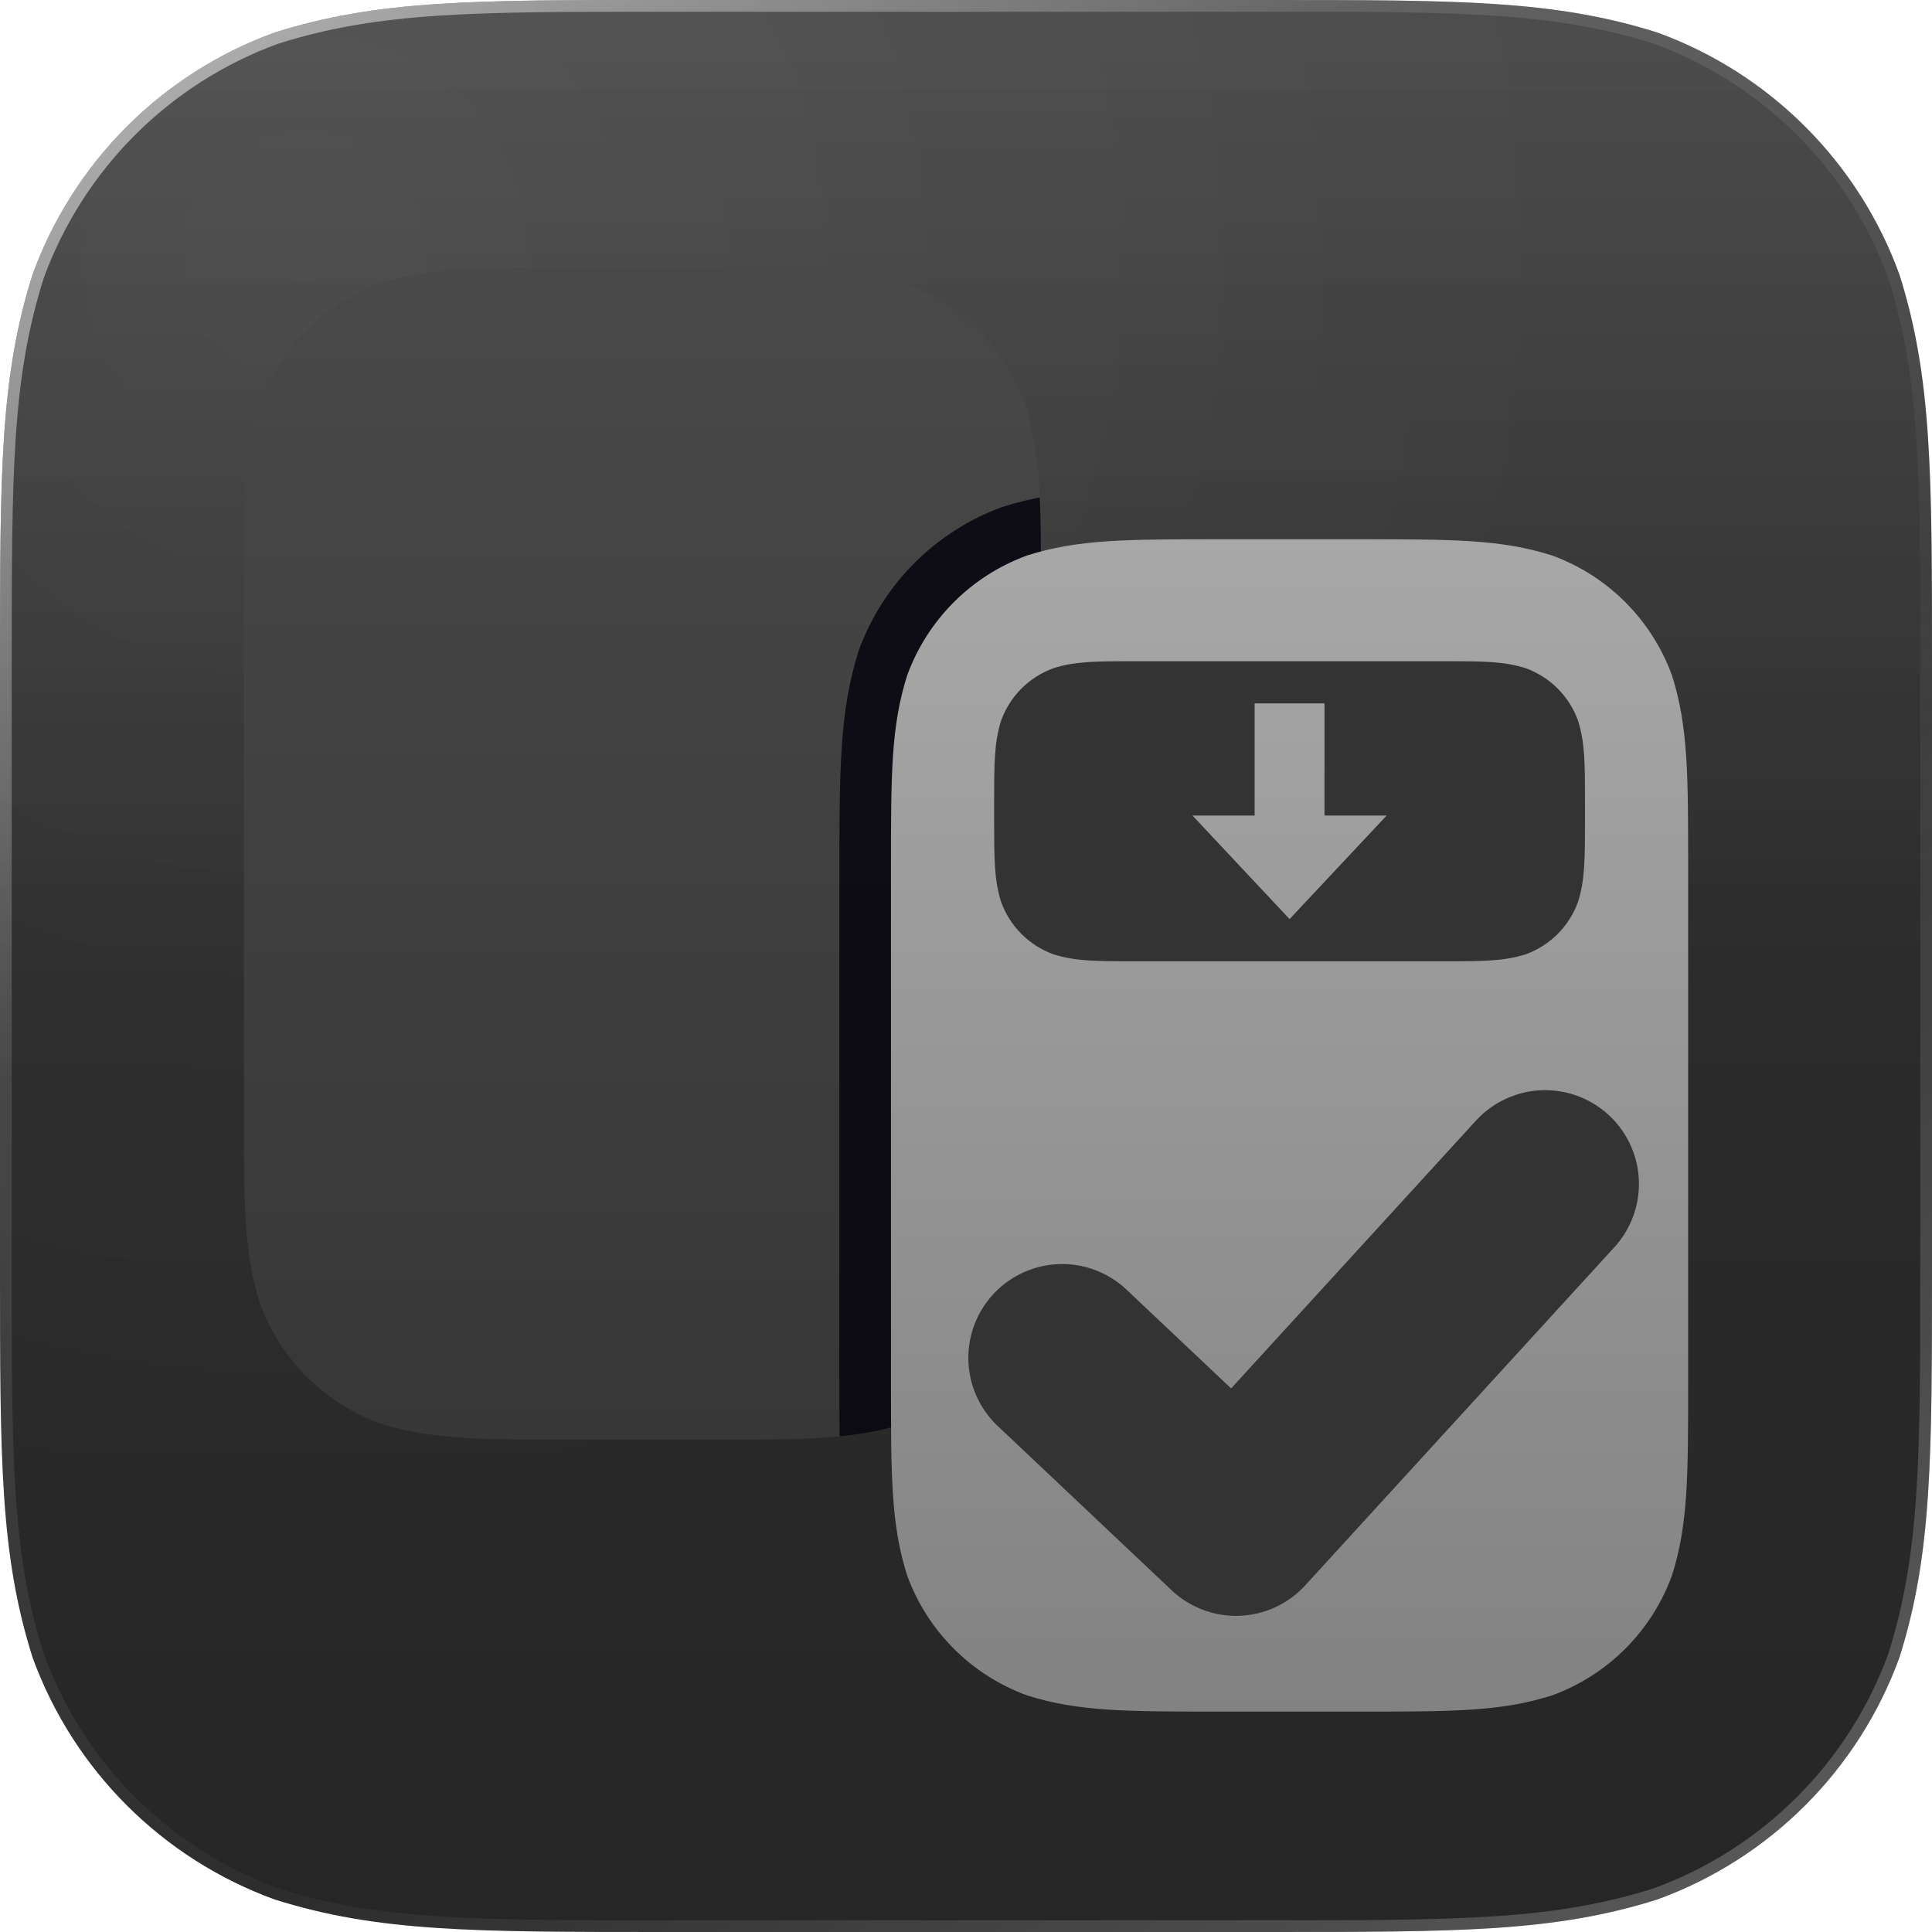
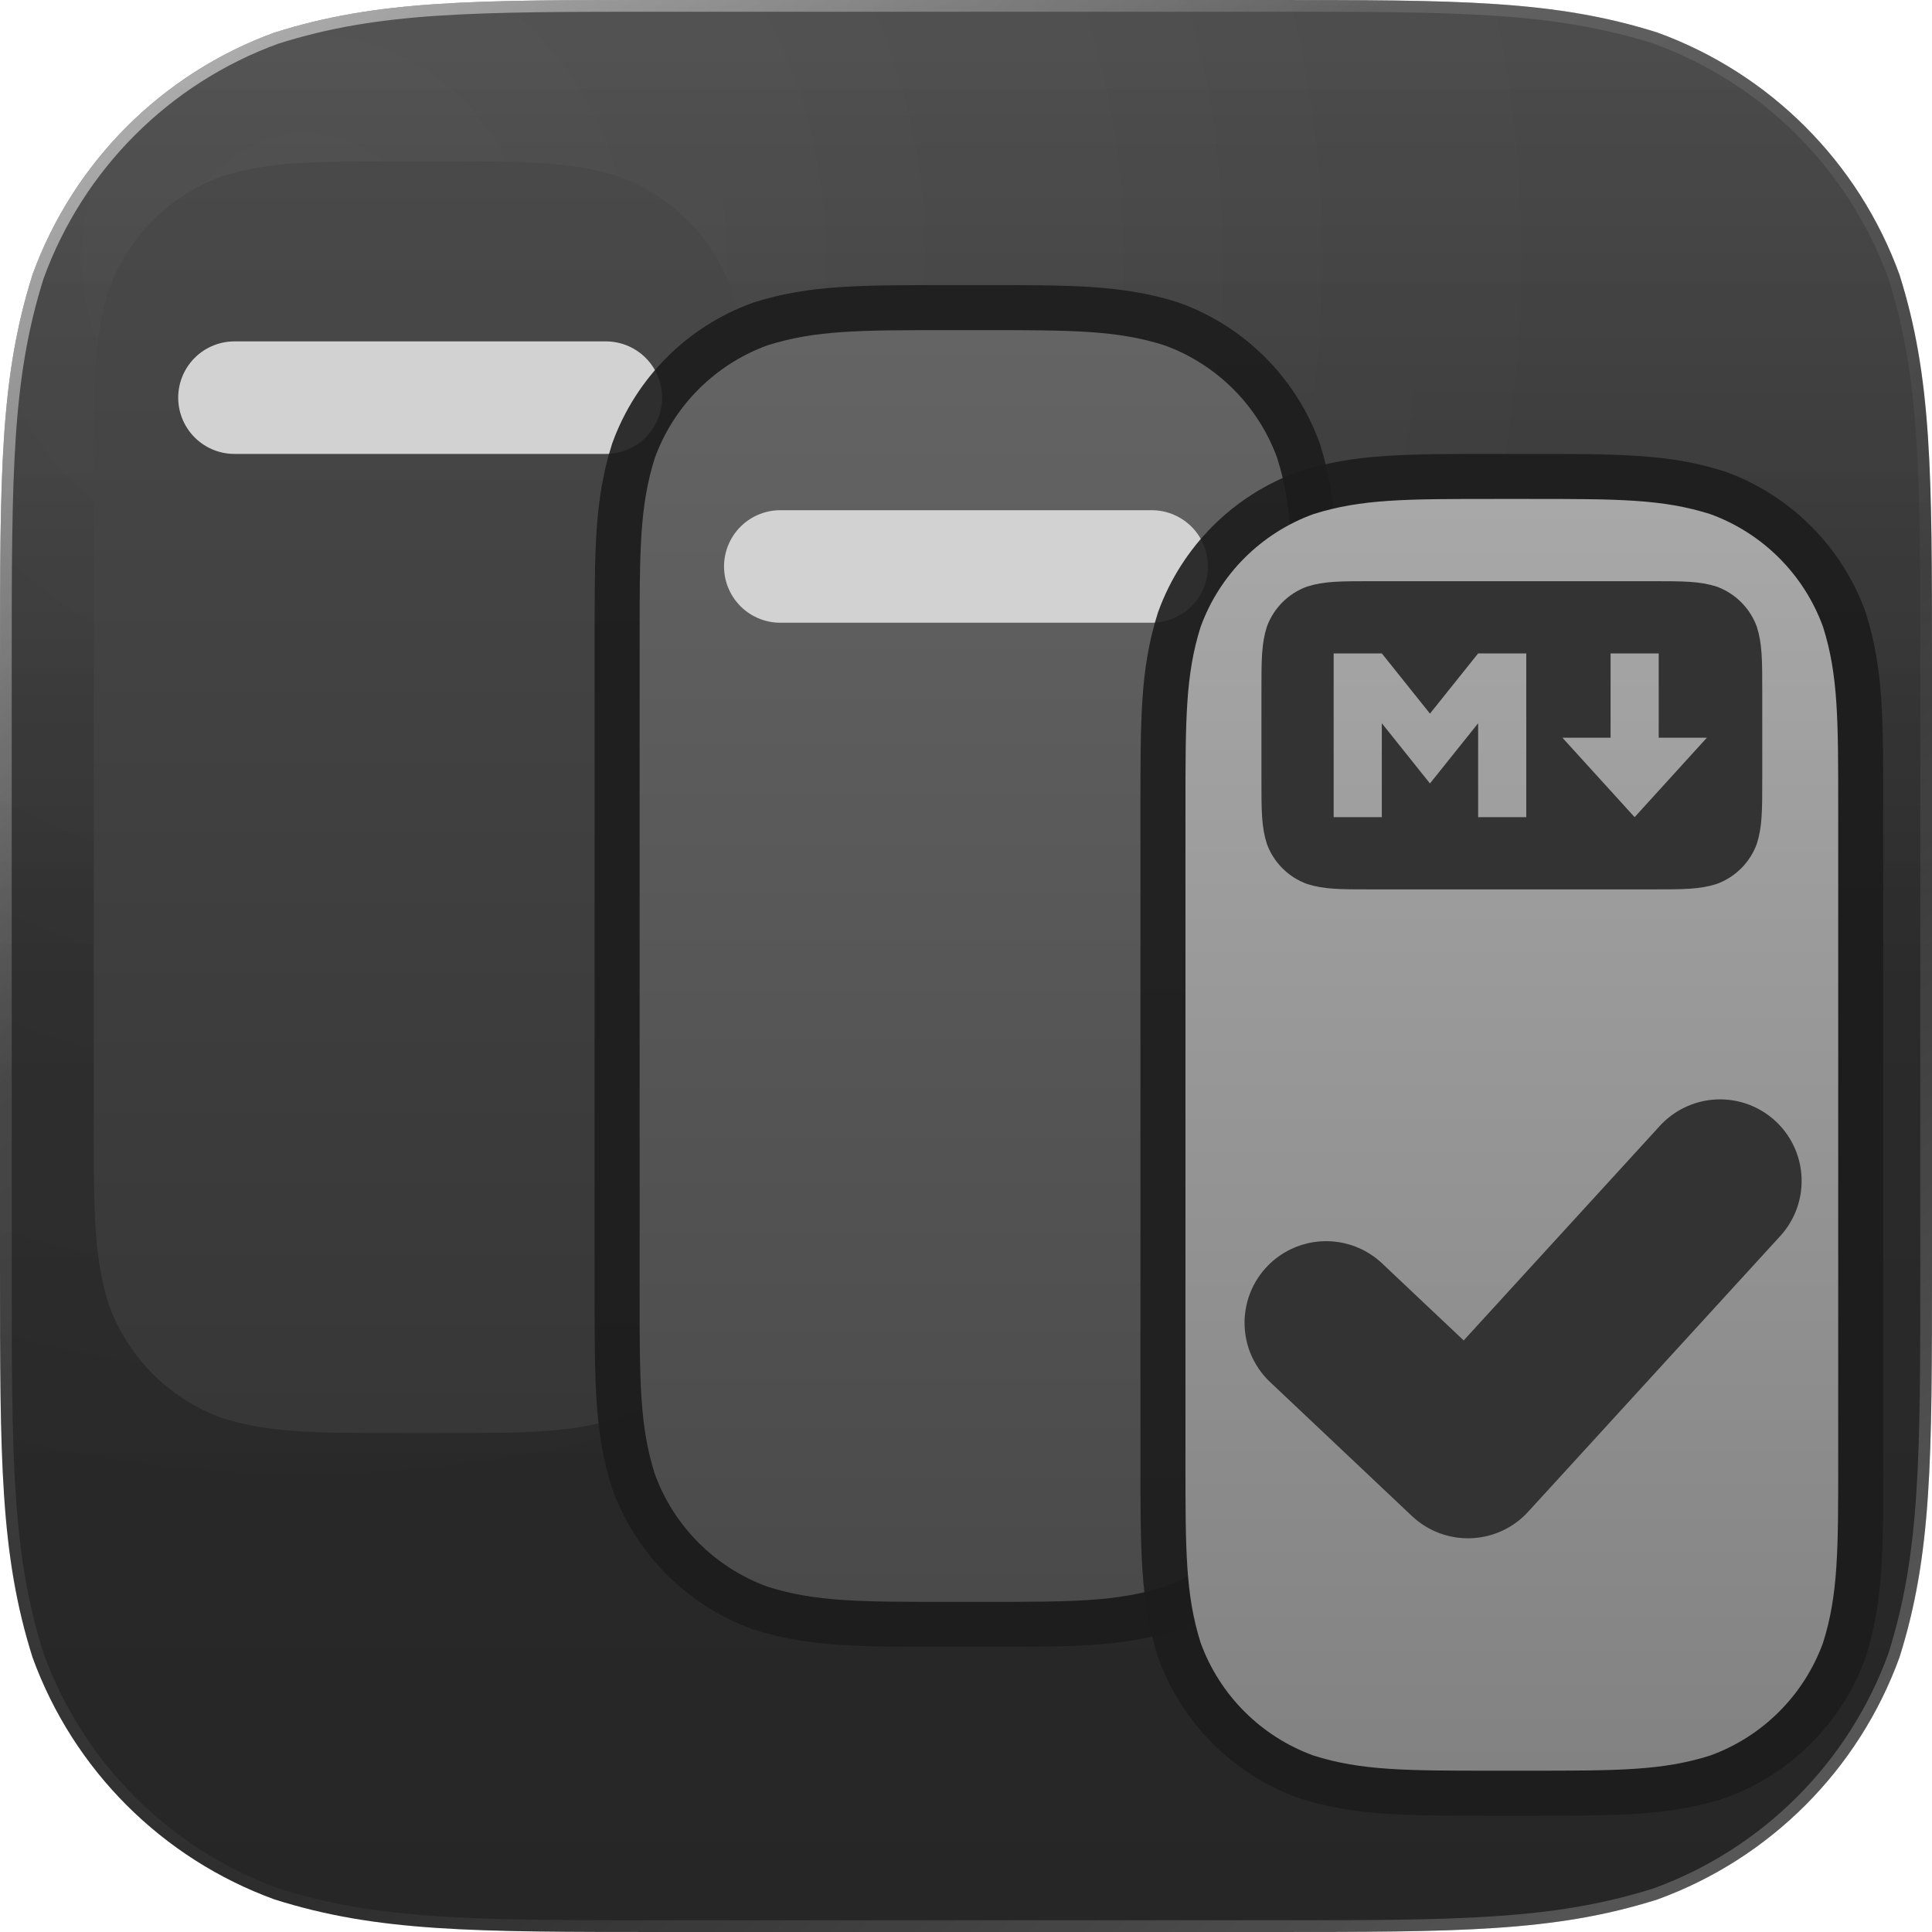
<svg xmlns="http://www.w3.org/2000/svg" viewBox="100 100 824 824">
  <defs>
    <filter id="b1" x="-60%" y="-60%" width="220%" height="220%">
      <feGaussianBlur stdDeviation="16" />
    </filter>
    <linearGradient id="g2" x1="0" y1="0" x2="0" y2="1">
      <stop offset="0" stop-color="#303030" />
      <stop offset="1" stop-color="#262626" />
    </linearGradient>
    <clipPath id="c3">
      <path d="M383.41,100 L640.59,100 C722.19,100 763,100 806.92,113.89 C854.88,131.34 892.66,169.12 910.11,217.08 C924,261 924,301.81 924,383.41 L924,640.59 C924,722.19 924,763 910.11,806.92 C892.66,854.88 854.88,892.66 806.92,910.11 C763,924 722.19,924 640.59,924 L383.41,924 C301.81,924 261,924 217.08,910.11 C169.12,892.66 131.34,854.88 113.89,806.92 C100,763 100,722.19 100,640.59 L100,383.41 C100,301.81 100,261 113.89,217.08 C131.34,169.12 169.12,131.34 217.08,113.89 C261,100 301.81,100 383.41,100Z" />
    </clipPath>
    <linearGradient id="g4" gradientUnits="userSpaceOnUse" x1="0" y1="100" x2="0" y2="520">
      <stop offset="0" stop-color="#fff" stop-opacity="0.14" />
      <stop offset="1" stop-color="#fff" stop-opacity="0" />
    </linearGradient>
    <radialGradient id="g5" gradientUnits="userSpaceOnUse" cx="230" cy="210" r="540">
      <stop offset="0" stop-color="#ffffff" stop-opacity="0.05" />
      <stop offset="1" stop-color="#ffffff" stop-opacity="0" />
    </radialGradient>
    <linearGradient id="g6" x1="0" y1="0" x2="0" y2="1">
      <stop offset="0" stop-color="#494949" />
      <stop offset="1" stop-color="#373737" />
    </linearGradient>
    <linearGradient id="g7" x1="0" y1="0" x2="0" y2="1">
      <stop offset="0" stop-color="#646464" />
      <stop offset="1" stop-color="#4a4a4a" />
    </linearGradient>
    <linearGradient id="g8" x1="0" y1="0" x2="0" y2="1">
      <stop offset="0" stop-color="#a8a8a8" />
      <stop offset="1" stop-color="#828282" />
    </linearGradient>
-     <clipPath id="c9">
-       <path d="M344.64,214 L403.36,214 C443.86,214 464.11,214 485.9,220.89 C509.7,229.55 528.45,248.3 537.11,272.1 C544,293.89 544,314.14 544,354.64 L544,573.36 C544,613.86 544,634.11 537.11,655.9 C528.45,679.7 509.7,698.45 485.9,707.11 C464.11,714 443.86,714 403.36,714 L344.64,714 C304.14,714 283.89,714 262.1,707.11 C238.3,698.45 219.55,679.7 210.89,655.9 C204,634.11 204,613.86 204,573.36 L204,354.64 C204,314.14 204,293.89 210.89,272.1 C219.55,248.3 238.3,229.55 262.1,220.89 C283.89,214 304.14,214 344.64,214Z" />
-     </clipPath>
-     <linearGradient id="g10" x1="0.1" y1="0" x2="0.9" y2="1">
+     <linearGradient id="g9" x1="0.1" y1="0" x2="0.9" y2="1">
      <stop offset="0" stop-color="#fff" stop-opacity="0.55" />
      <stop offset="0.3" stop-color="#fff" stop-opacity="0.12" />
      <stop offset="0.62" stop-color="#fff" stop-opacity="0.03" />
      <stop offset="1" stop-color="#fff" stop-opacity="0.24" />
    </linearGradient>
-     <clipPath id="c11">
+     <clipPath id="c10">
      <path d="M383.41,100 L640.59,100 C722.19,100 763,100 806.92,113.89 C854.88,131.34 892.66,169.12 910.11,217.08 C924,261 924,301.81 924,383.41 L924,640.59 C924,722.19 924,763 910.11,806.92 C892.66,854.88 854.88,892.66 806.92,910.11 C763,924 722.19,924 640.59,924 L383.41,924 C301.81,924 261,924 217.08,910.11 C169.12,892.66 131.34,854.88 113.89,806.92 C100,763 100,722.19 100,640.59 L100,383.41 C100,301.81 100,261 113.89,217.08 C131.34,169.12 169.12,131.34 217.08,113.89 C261,100 301.81,100 383.41,100Z" />
    </clipPath>
  </defs>
  <path d="M383.41,100 L640.59,100 C722.19,100 763,100 806.92,113.89 C854.88,131.34 892.66,169.12 910.11,217.08 C924,261 924,301.81 924,383.41 L924,640.59 C924,722.19 924,763 910.11,806.92 C892.66,854.88 854.88,892.66 806.92,910.11 C763,924 722.19,924 640.59,924 L383.41,924 C301.81,924 261,924 217.08,910.11 C169.12,892.66 131.34,854.88 113.89,806.92 C100,763 100,722.19 100,640.59 L100,383.41 C100,301.81 100,261 113.89,217.08 C131.34,169.12 169.12,131.34 217.08,113.89 C261,100 301.81,100 383.41,100Z" fill="url(#g2)" />
  <g clip-path="url(#c3)">
    <path d="M383.41,100 L640.59,100 C722.19,100 763,100 806.92,113.89 C854.88,131.34 892.66,169.12 910.11,217.08 C924,261 924,301.81 924,383.41 L924,640.59 C924,722.19 924,763 910.11,806.92 C892.66,854.88 854.88,892.66 806.92,910.11 C763,924 722.19,924 640.59,924 L383.41,924 C301.81,924 261,924 217.08,910.11 C169.12,892.66 131.34,854.88 113.89,806.92 C100,763 100,722.19 100,640.59 L100,383.41 C100,301.81 100,261 113.89,217.08 C131.34,169.12 169.12,131.34 217.08,113.89 C261,100 301.81,100 383.41,100Z" fill="url(#g4)" />
    <circle cx="230" cy="210" r="540" fill="url(#g5)" />
-     <path d="M344.64,214 L403.36,214 C443.86,214 464.11,214 485.9,220.89 C509.7,229.55 528.45,248.3 537.11,272.1 C544,293.89 544,314.14 544,354.64 L544,573.36 C544,613.86 544,634.11 537.11,655.9 C528.45,679.7 509.7,698.45 485.9,707.11 C464.11,714 443.86,714 403.36,714 L344.64,714 C304.14,714 283.89,714 262.1,707.11 C238.3,698.45 219.55,679.7 210.89,655.9 C204,634.11 204,613.86 204,573.36 L204,354.64 C204,314.14 204,293.89 210.89,272.1 C219.55,248.3 238.3,229.55 262.1,220.89 C283.89,214 304.14,214 344.64,214Z" fill="url(#g6)" />
-     <path d="M626.15,308 L673.85,308 C722.27,308 746.48,308 772.54,316.24 C800.99,326.6 823.4,349.01 833.76,377.46 C842,403.52 842,427.73 842,476.15 L842,683.85 C842,732.27 842,756.48 833.76,782.54 C823.4,810.99 800.99,833.4 772.54,843.76 C746.48,852 722.27,852 673.85,852 L626.15,852 C577.73,852 553.52,852 527.46,843.76 C499.01,833.4 476.6,810.99 466.24,782.54 C458,756.48 458,732.27 458,683.85 L458,476.15 C458,427.73 458,403.52 466.24,377.46 C476.6,349.01 499.01,326.6 527.46,316.24 C553.52,308 577.73,308 626.15,308Z" fill="#05020c" opacity="0.85" clip-path="url(#c9)" />
-     <path d="M620.64,330 L679.36,330 C719.86,330 740.11,330 761.9,336.89 C785.7,345.55 804.45,364.3 813.11,388.1 C820,409.89 820,430.14 820,470.64 L820,689.36 C820,729.86 820,750.11 813.11,771.9 C804.45,795.7 785.7,814.45 761.9,823.11 C740.11,830 719.86,830 679.36,830 L620.64,830 C580.14,830 559.89,830 538.1,823.11 C514.3,814.45 495.55,795.7 486.89,771.9 C480,750.11 480,729.86 480,689.36 L480,470.64 C480,430.14 480,409.89 486.89,388.1 C495.55,364.3 514.3,345.55 538.1,336.89 C559.89,330 580.14,330 620.64,330Z" fill="url(#g8)" />
-     <path d="M585.15,382 L714.85,382 C732.46,382 741.26,382 750.74,385 C761.09,388.76 769.24,396.91 773,407.26 C776,416.74 776,425.54 776,443.15 L776,448.85 C776,466.46 776,475.26 773,484.74 C769.24,495.09 761.09,503.24 750.74,507 C741.26,510 732.46,510 714.85,510 L585.15,510 C567.54,510 558.74,510 549.26,507 C538.91,503.24 530.76,495.09 527,484.74 C524,475.26 524,466.46 524,448.85 L524,443.15 C524,425.54 524,416.74 527,407.26 C530.76,396.91 538.91,388.76 549.26,385 C558.74,382 567.54,382 585.15,382ZM635.1,400L664.9,400L664.9,447.84L691.4,447.84L650,492L608.6,447.84L635.1,447.84Z" fill="#333333" fill-rule="evenodd" />
-     <path d="M553,679.12L627.16,749.16L759,604.96" fill="none" stroke="#333333" stroke-linecap="round" stroke-linejoin="round" stroke-width="80" />
+     <g transform="matrix(1.2,0,0,1.2,-66.4,-102.4)">
+       <path d="M282.06,226 L293.94,226 C325.63,226 341.47,226 358.53,231.39 C377.16,238.17 391.83,252.84 398.61,271.47 C404,288.53 404,304.37 404,336.06 L404,567.94 C404,599.63 404,615.47 398.61,632.53 C391.83,651.16 377.16,665.83 358.53,672.61 C341.47,678 325.63,678 293.94,678 L282.06,678 C250.37,678 234.53,678 217.47,672.61 C198.84,665.83 184.17,651.16 177.39,632.53 C172,615.47 172,599.63 172,567.94 L172,336.06 C172,304.37 172,288.53 177.39,271.47 C184.17,252.84 198.84,238.17 217.47,231.39 C234.53,226 250.37,226 282.06,226Z" fill="url(#g6)" />
+       <path d="M222,310L354,310" stroke="#d2d2d2" stroke-width="40" stroke-linecap="round" />
+       <path d="M476.06,286 L487.94,286 C519.63,286 535.47,286 552.53,291.39 C571.16,298.17 585.83,312.84 592.61,331.47 C598,348.53 598,364.37 598,396.06 L598,627.94 C598,659.63 598,675.47 592.61,692.53 C585.83,711.16 571.16,725.83 552.53,732.61 C535.47,738 519.63,738 487.94,738 L476.06,738 C444.37,738 428.53,738 411.47,732.61 C392.84,725.83 378.17,711.16 371.39,692.53 C366,675.47 366,659.63 366,627.94 L366,396.06 C366,364.37 366,348.53 371.39,331.47 C378.17,312.84 392.84,298.17 411.47,291.39 C428.53,286 444.37,286 476.06,286Z" fill="none" stroke="#1c1c1c" stroke-width="32" opacity="0.9" />
+       <path d="M476.06,286 L487.94,286 C519.63,286 535.47,286 552.53,291.39 C571.16,298.17 585.83,312.84 592.61,331.47 C598,348.53 598,364.37 598,396.06 L598,627.94 C598,659.63 598,675.47 592.61,692.53 C585.83,711.16 571.16,725.83 552.53,732.61 C535.47,738 519.63,738 487.94,738 L476.06,738 C444.37,738 428.53,738 411.47,732.61 C392.84,725.83 378.17,711.16 371.39,692.53 C366,675.47 366,659.63 366,627.94 L366,396.06 C366,364.37 366,348.53 371.39,331.47 C378.17,312.84 392.84,298.17 411.47,291.39 C428.53,286 444.37,286 476.06,286Z" fill="url(#g7)" />
+       <path d="M416,370L548,370" stroke="#d2d2d2" stroke-width="40" stroke-linecap="round" />
+       <path d="M670.06,346 L681.94,346 C713.63,346 729.47,346 746.53,351.39 C765.16,358.17 779.83,372.84 786.61,391.47 C792,408.53 792,424.37 792,456.06 L792,687.94 C792,719.63 792,735.47 786.61,752.53 C779.83,771.16 765.16,785.83 746.53,792.61 C729.47,798 713.63,798 681.94,798 L670.06,798 C638.37,798 622.53,798 605.47,792.61 C586.84,785.83 572.17,771.16 565.39,752.53 C560,735.47 560,719.63 560,687.94 L560,456.06 C560,424.37 560,408.53 565.39,391.47 C572.17,372.84 586.84,358.17 605.47,351.39 C622.53,346 638.37,346 670.06,346Z" fill="none" stroke="#1c1c1c" stroke-width="32" opacity="0.9" />
+       <path d="M670.06,346 L681.94,346 C713.63,346 729.47,346 746.53,351.39 C765.16,358.17 779.83,372.84 786.61,391.47 C792,408.53 792,424.37 792,456.06 L792,687.94 C792,719.63 792,735.47 786.61,752.53 C779.83,771.16 765.16,785.83 746.53,792.61 C729.47,798 713.63,798 681.94,798 L670.06,798 C638.37,798 622.53,798 605.47,792.61 C586.84,785.83 572.17,771.16 565.39,752.53 C560,735.47 560,719.63 560,687.94 L560,456.06 C560,424.37 560,408.53 565.39,391.47 C572.17,372.84 586.84,358.17 605.47,351.39 C622.53,346 638.37,346 670.06,346Z" fill="url(#g8)" />
+       <path d="M626.25,375.23 L725.75,375.23 C737.06,375.23 742.71,375.23 748.79,377.15 C755.43,379.57 760.66,384.8 763.08,391.44 C765,397.53 765,403.18 765,414.48 L765,445.52 C765,456.82 765,462.47 763.08,468.56 C760.66,475.2 755.43,480.43 748.79,482.85 C742.71,484.77 737.06,484.77 725.75,484.77 L626.25,484.77 C614.94,484.77 609.29,484.77 603.21,482.85 C596.57,480.43 591.34,475.2 588.92,468.56 C587,462.47 587,456.82 587,445.52 L587,414.48 C587,403.18 587,397.53 588.92,391.44 C591.34,384.8 596.57,379.57 603.21,377.15 C609.29,375.23 614.94,375.23 626.25,375.23ZM612.67,459.1L612.67,400.9L629.79,400.9L646.9,422.3L664.02,400.9L681.13,400.9L681.13,459.1L664.02,459.1L664.02,425.72L646.9,447.12L629.79,425.72L629.79,459.1ZM719.64,459.1L693.97,430.86L711.09,430.86L711.09,400.9L728.2,400.9L728.2,430.86L745.32,430.86Z" fill="#333333" fill-rule="evenodd" />
+       <path d="M610,638.8L660.4,686.4L750,588.4" fill="none" stroke="#333333" stroke-width="58" stroke-linecap="round" stroke-linejoin="round" />
+     </g>
  </g>
-   <path d="M383.41,100 L640.59,100 C722.19,100 763,100 806.92,113.89 C854.88,131.34 892.66,169.12 910.11,217.08 C924,261 924,301.81 924,383.41 L924,640.59 C924,722.19 924,763 910.11,806.92 C892.66,854.88 854.88,892.66 806.92,910.11 C763,924 722.19,924 640.59,924 L383.41,924 C301.81,924 261,924 217.08,910.11 C169.12,892.66 131.34,854.88 113.89,806.92 C100,763 100,722.19 100,640.59 L100,383.41 C100,301.81 100,261 113.89,217.08 C131.34,169.12 169.12,131.34 217.08,113.89 C261,100 301.81,100 383.41,100Z" fill="none" stroke="url(#g10)" stroke-width="10" clip-path="url(#c11)" />
+   <path d="M383.41,100 L640.59,100 C722.19,100 763,100 806.92,113.89 C854.88,131.34 892.66,169.12 910.11,217.08 C924,261 924,301.81 924,383.41 L924,640.59 C924,722.19 924,763 910.11,806.92 C892.66,854.88 854.88,892.66 806.92,910.11 C763,924 722.19,924 640.59,924 L383.41,924 C301.81,924 261,924 217.08,910.11 C169.12,892.66 131.34,854.88 113.89,806.92 C100,763 100,722.19 100,640.59 L100,383.41 C100,301.81 100,261 113.89,217.08 C131.34,169.12 169.12,131.34 217.08,113.89 C261,100 301.81,100 383.41,100Z" fill="none" stroke="url(#g9)" stroke-width="10" clip-path="url(#c10)" />
</svg>
